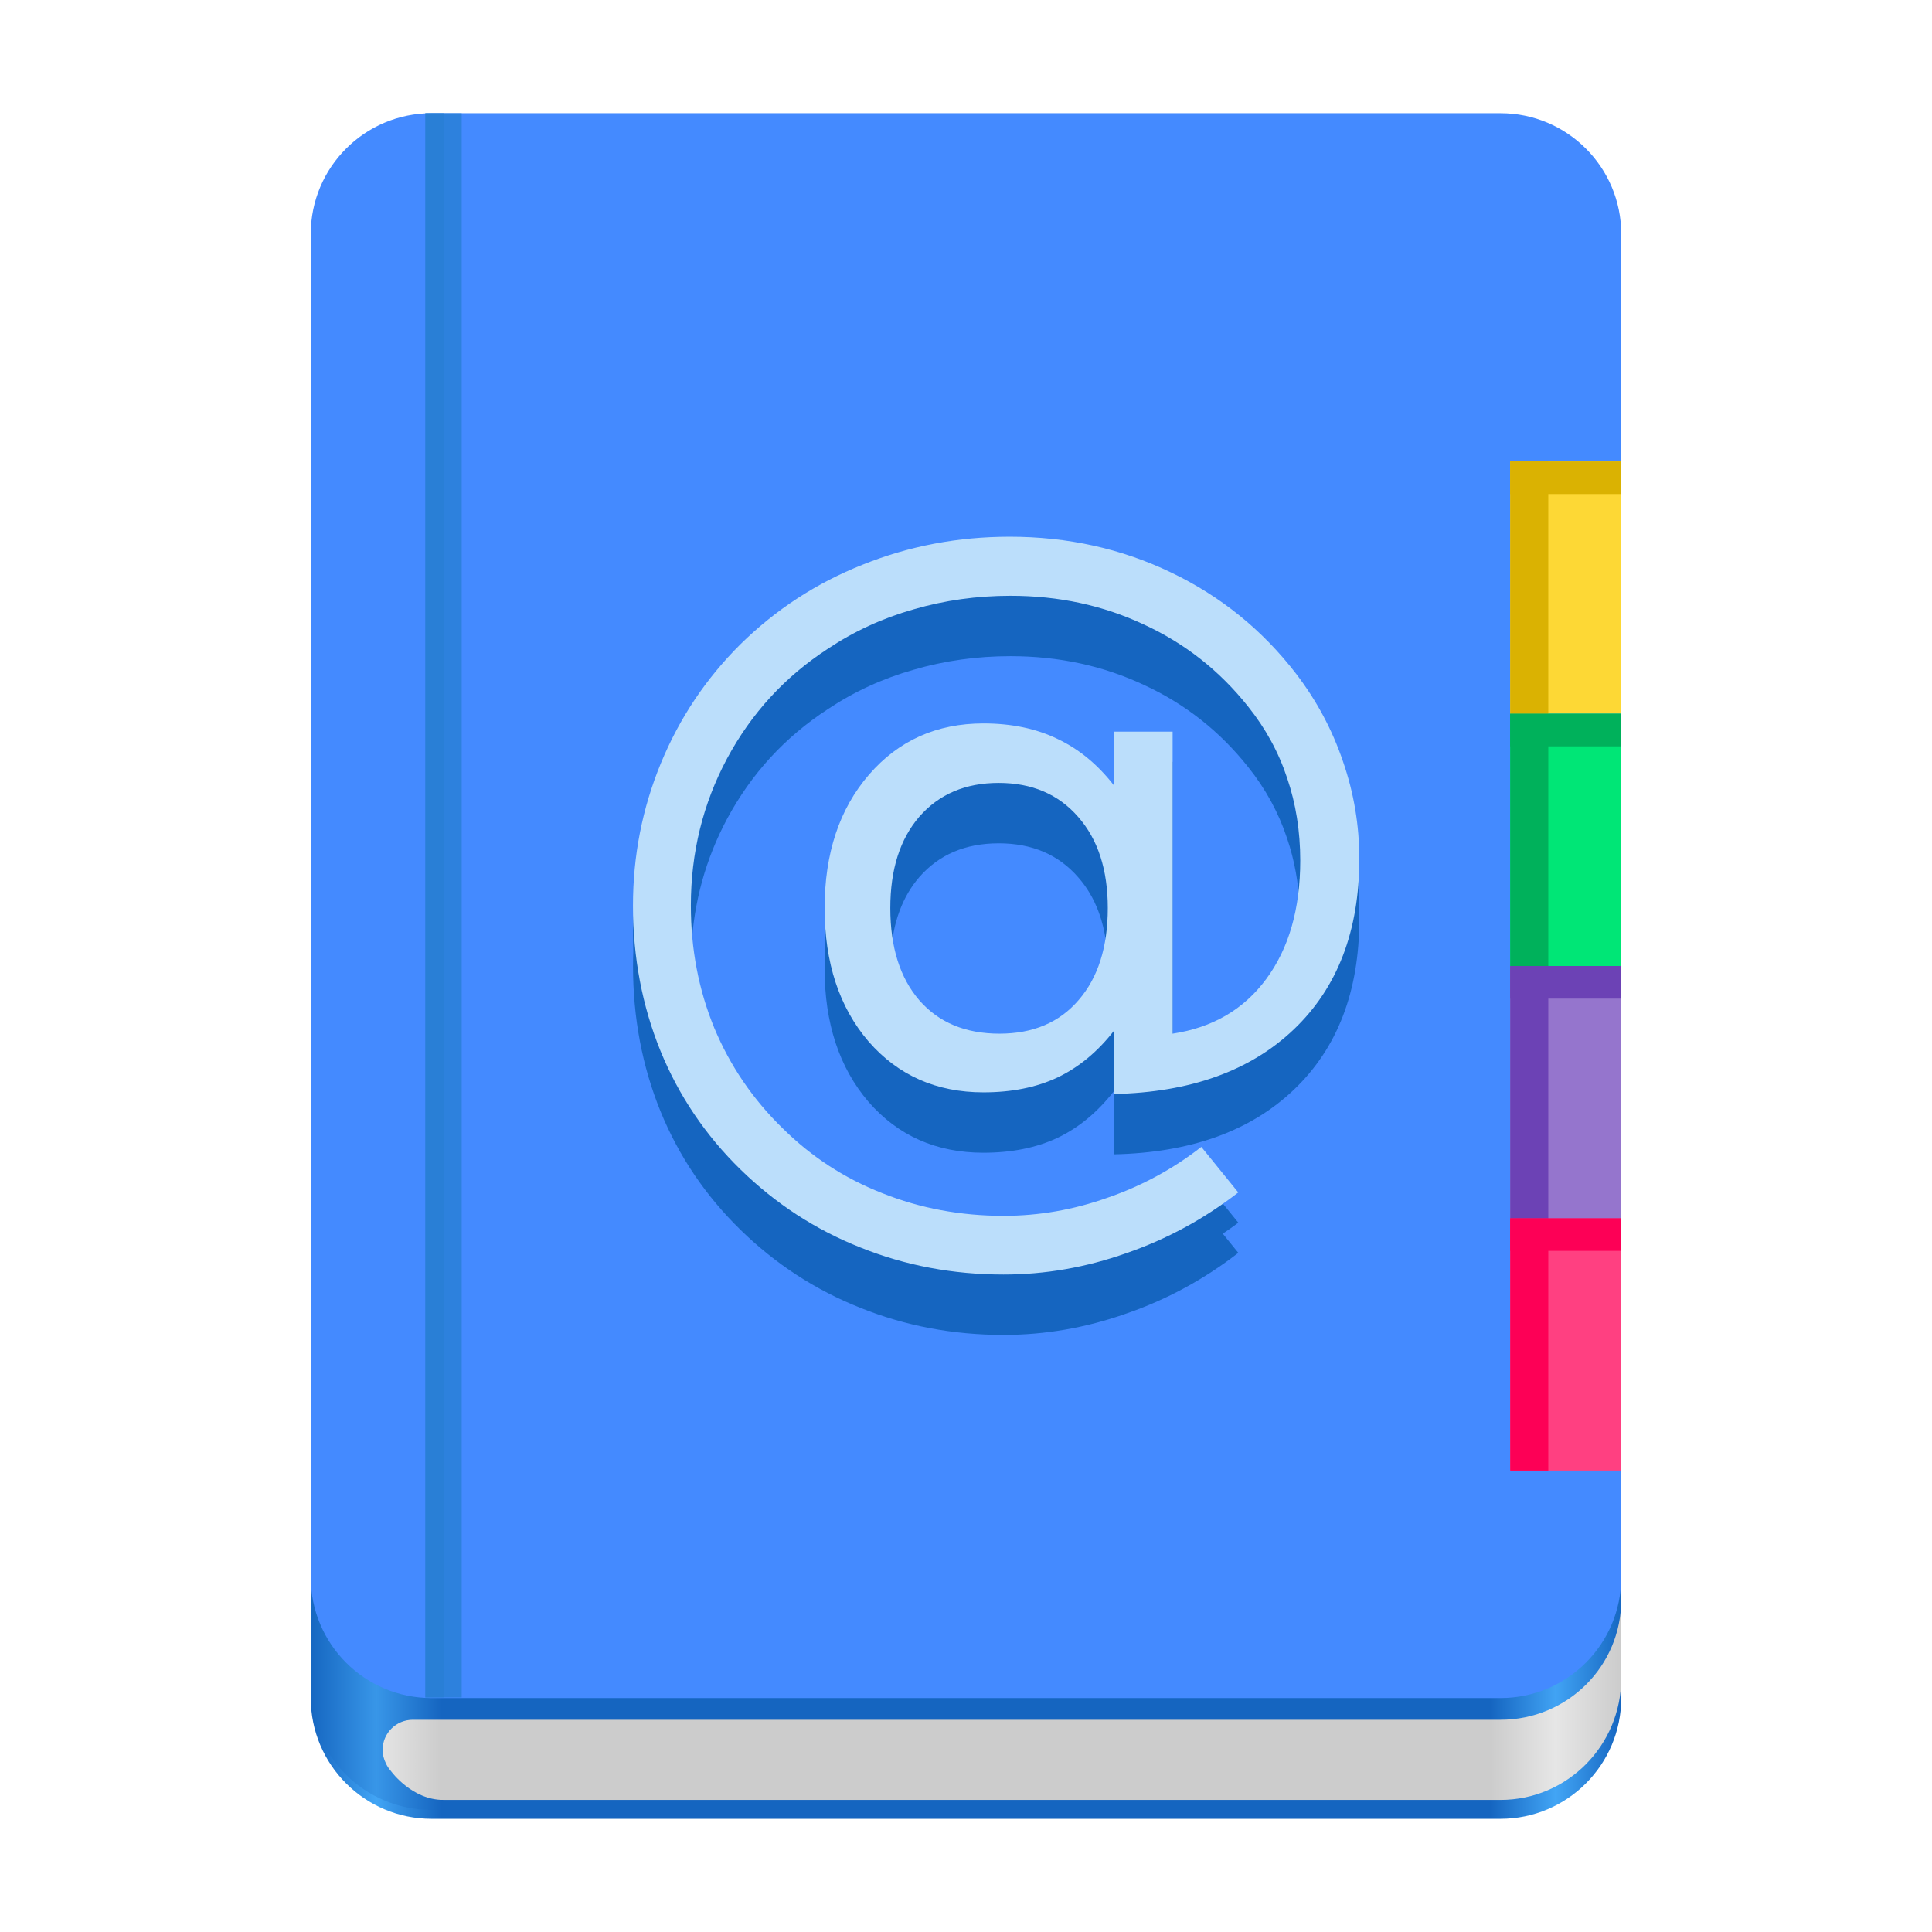
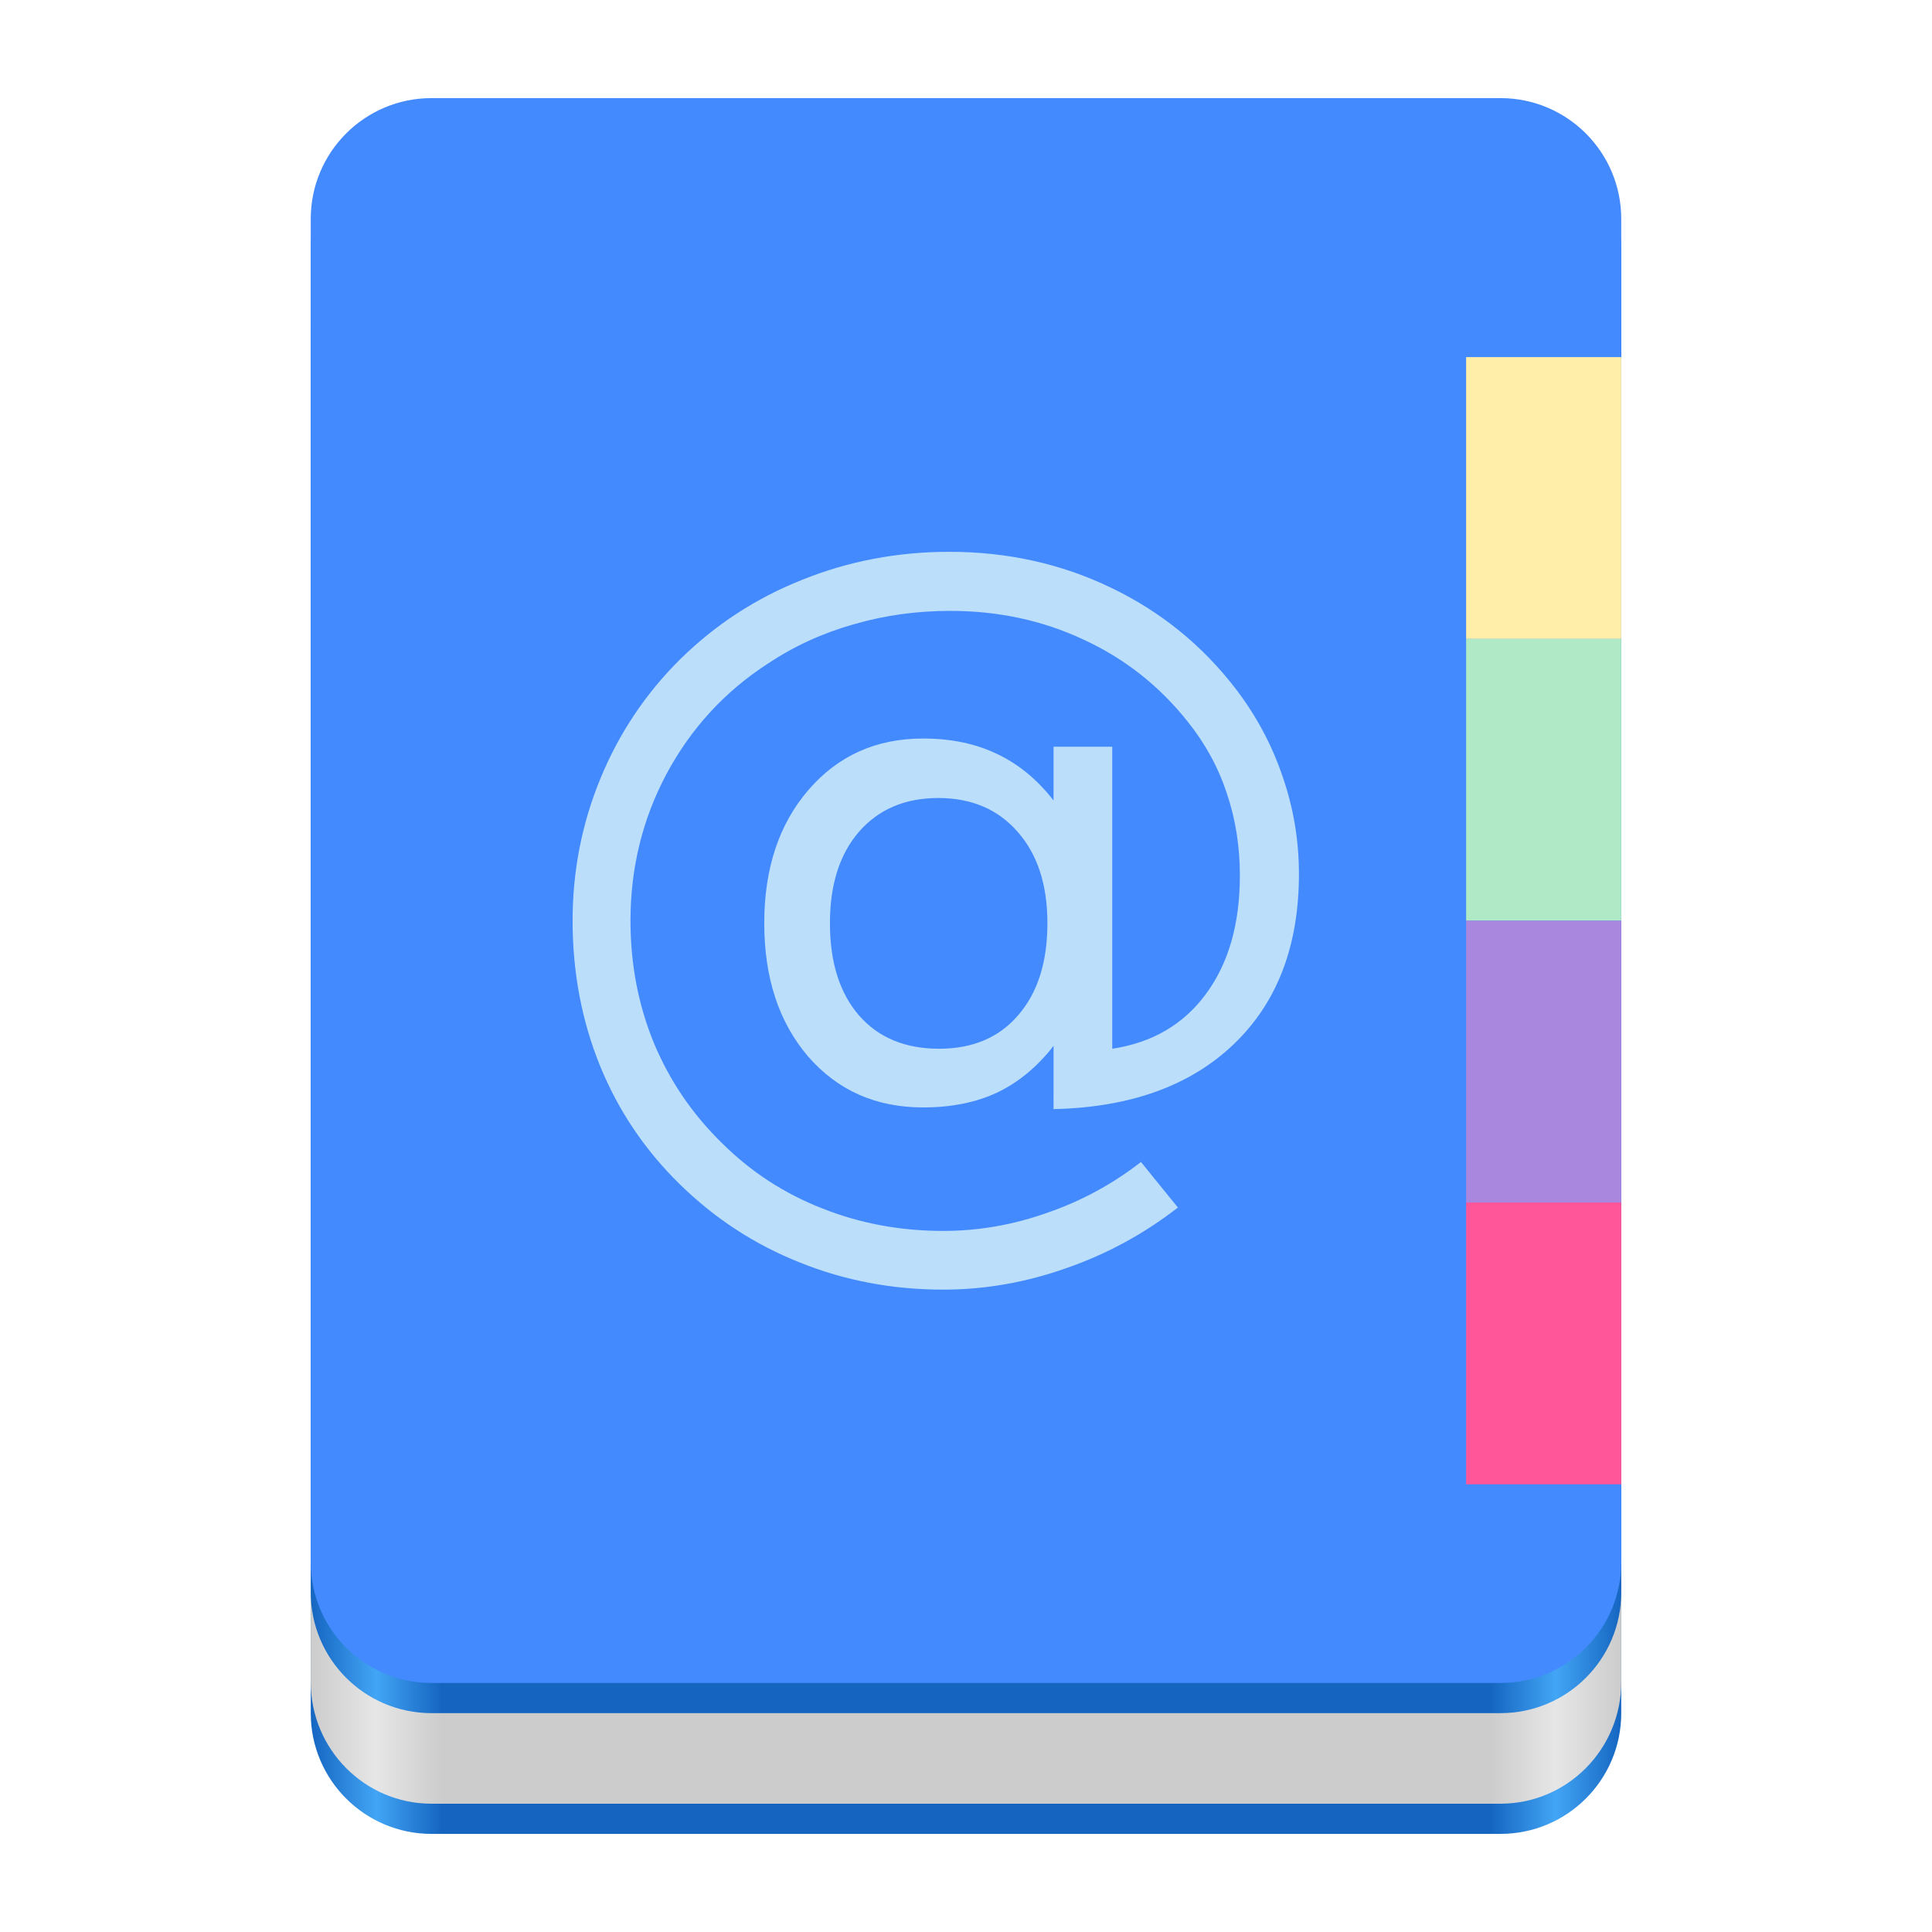
<svg xmlns="http://www.w3.org/2000/svg" xmlns:xlink="http://www.w3.org/1999/xlink" width="128" height="128" viewBox="0 0 128 128" version="1.1" id="svg5">
  <defs id="defs2">
-     <linearGradient id="linearGradient8842">
-       <stop style="stop-color:#1667c1;stop-opacity:1" offset="0" id="stop8830" />
-       <stop style="stop-color:#3896e8;stop-opacity:1" offset="0.05" id="stop8832" />
-       <stop style="stop-color:#1565c0;stop-opacity:1" offset="0.1" id="stop8834" />
-       <stop style="stop-color:#1565c0;stop-opacity:1" offset="0.9" id="stop8836" />
-       <stop style="stop-color:#41a3f4;stop-opacity:1" offset="0.95" id="stop8838" />
-       <stop style="stop-color:#1768c2;stop-opacity:1" offset="1" id="stop8840" />
-     </linearGradient>
    <linearGradient id="linearGradient1009">
      <stop style="stop-color:#cccccc;stop-opacity:1" offset="0" id="stop997" />
      <stop style="stop-color:#e6e6e6;stop-opacity:1" offset="0.05" id="stop999" />
      <stop style="stop-color:#cccccc;stop-opacity:1" offset="0.1" id="stop1001" />
      <stop style="stop-color:#cccccc;stop-opacity:1" offset="0.9" id="stop1003" />
      <stop style="stop-color:#e6e6e6;stop-opacity:1" offset="0.95" id="stop1005" />
      <stop style="stop-color:#cccccc;stop-opacity:1" offset="1" id="stop1007" />
    </linearGradient>
    <linearGradient y2="236" x2="96" y1="236" x1="32" gradientTransform="translate(604.8168,170.5864)" gradientUnits="userSpaceOnUse" id="linearGradient1099" xlink:href="#linearGradient1036" />
    <linearGradient id="linearGradient1036">
      <stop id="stop1032" offset="0" style="stop-color:#d5d3cf;stop-opacity:1;" />
      <stop id="stop1034" offset="1" style="stop-color:#f6f5f4;stop-opacity:1" />
    </linearGradient>
    <radialGradient r="32" fy="-76" fx="-244" cy="-76" cx="-244" gradientTransform="matrix(0.8833333,0,0,0.8833333,-460.3502,463.1197)" gradientUnits="userSpaceOnUse" id="radialGradient1103" xlink:href="#linearGradient1069" />
    <linearGradient id="linearGradient1069">
      <stop id="stop1065" offset="0" style="stop-color:#d5d3cf;stop-opacity:1" />
      <stop id="stop1067-1" offset="1" style="stop-color:#949390;stop-opacity:1" />
    </linearGradient>
    <linearGradient gradientUnits="userSpaceOnUse" y2="232" x2="64" y1="262.5" x1="64" id="linearGradient1027" xlink:href="#linearGradient1025" gradientTransform="translate(-470.5864,432.8168)" />
    <linearGradient id="linearGradient1025">
      <stop id="stop1021" offset="0" style="stop-color:#9a9996;stop-opacity:1" />
      <stop id="stop1023" offset="1" style="stop-color:#77767b;stop-opacity:1" />
    </linearGradient>
    <clipPath clipPathUnits="userSpaceOnUse" id="clipPath1609-7">
      <path id="path1611-5" d="m 252,116 28,-28 v -8 h -36 v 36 z" style="fill:#e74747;stroke:none;stroke-width:0.25px;stroke-linecap:butt;stroke-linejoin:miter;stroke-opacity:1" />
    </clipPath>
    <linearGradient id="linearGradient8241">
      <stop style="stop-color:#1565c0;stop-opacity:1" offset="0" id="stop8237" />
      <stop style="stop-color:#42a5f5;stop-opacity:1" offset="0.05" id="stop9349" />
      <stop style="stop-color:#1565c0;stop-opacity:1" offset="0.1" id="stop21746" />
      <stop style="stop-color:#1565c0;stop-opacity:1" offset="0.9" id="stop21940" />
      <stop style="stop-color:#42a5f5;stop-opacity:1" offset="0.95" id="stop9351" />
      <stop style="stop-color:#1565c0;stop-opacity:1" offset="1" id="stop8239" />
    </linearGradient>
    <radialGradient r="32" fy="-76" fx="-244" cy="-76" cx="-244" gradientTransform="matrix(0.8833333,0,0,0.8833333,-460.3502,463.1197)" gradientUnits="userSpaceOnUse" id="radialGradient1103-5" xlink:href="#linearGradient1069" />
    <clipPath clipPathUnits="userSpaceOnUse" id="clipPath1609-7-7">
      <path id="path1611-5-0" d="m 252,116 28,-28 v -8 h -36 v 36 z" style="fill:#e74747;stroke:none;stroke-width:0.25px;stroke-linecap:butt;stroke-linejoin:miter;stroke-opacity:1" />
    </clipPath>
    <clipPath clipPathUnits="userSpaceOnUse" id="clipPath744">
      <rect style="fill:#1e88e5;fill-opacity:1;stroke-width:0.265" id="rect746" width="541.867" height="541.867" x="0" y="1.5987212e-14" rx="79.375" ry="79.375" />
    </clipPath>
    <clipPath clipPathUnits="userSpaceOnUse" id="clipPath62">
      <rect style="fill:#1e88e5;fill-opacity:1;stroke-width:0.265" id="rect64" width="541.867" height="541.867" x="2.2507105e-05" y="-0.422" rx="79.375" ry="79.375" />
    </clipPath>
-     <linearGradient xlink:href="#linearGradient8241" id="linearGradient8243" x1="11.5" y1="120.5" x2="116.5" y2="120.5" gradientUnits="userSpaceOnUse" gradientTransform="matrix(0.8268888,0,0,1,11.07911,0)" />
+     <linearGradient xlink:href="#linearGradient8241" id="linearGradient8243" x1="11.5" y1="120.5" x2="116.5" y2="120.5" gradientUnits="userSpaceOnUse" gradientTransform="matrix(0.8268888,0,0,1,11.07911,1)" />
    <radialGradient r="32" fy="-76" fx="-244" cy="-76" cx="-244" gradientTransform="matrix(0.8833333,0,0,0.8833333,-460.3502,463.1197)" gradientUnits="userSpaceOnUse" id="radialGradient1103-6" xlink:href="#linearGradient1069" />
    <clipPath clipPathUnits="userSpaceOnUse" id="clipPath1609-7-2">
      <path id="path1611-5-3" d="m 252,116 28,-28 v -8 h -36 v 36 z" style="fill:#e74747;stroke:none;stroke-width:0.25px;stroke-linecap:butt;stroke-linejoin:miter;stroke-opacity:1" />
    </clipPath>
    <clipPath clipPathUnits="userSpaceOnUse" id="clipPath966">
      <rect style="fill:#999999;fill-opacity:1;stroke-width:0.265" id="rect968" width="541.867" height="541.867" x="0" y="-2.8421709e-14" rx="79.375" ry="79.375" />
    </clipPath>
    <clipPath clipPathUnits="userSpaceOnUse" id="clipPath402">
      <rect style="fill:#999999;fill-opacity:1;stroke-width:0.265" id="rect404" width="541.867" height="541.867" x="1.5908203e-05" y="1.5908203e-05" rx="79.375" ry="79.375" />
    </clipPath>
    <clipPath clipPathUnits="userSpaceOnUse" id="clipPath2739">
      <rect style="fill:#999999;fill-opacity:1;stroke-width:0.265" id="rect2741" width="541.867" height="541.867" x="-7.8515623e-06" y="1.863" rx="79.375" ry="79.375" />
    </clipPath>
-     <linearGradient xlink:href="#linearGradient1009" id="linearGradient883" gradientUnits="userSpaceOnUse" gradientTransform="matrix(0.8268888,0,0,1.007132,11.07911,-2.110541)" x1="11.5" y1="120.5" x2="116.5" y2="120.5" />
-     <linearGradient xlink:href="#linearGradient8842" id="linearGradient1691" gradientUnits="userSpaceOnUse" gradientTransform="matrix(0.8268888,0,0,0.9946605,11.07911,-5.917237)" x1="11.5" y1="120.5" x2="116.5" y2="120.5" />
+     <linearGradient xlink:href="#linearGradient1009" id="linearGradient883" gradientUnits="userSpaceOnUse" gradientTransform="matrix(0.8268888,0,0,1.007132,11.07911,-1.859374)" x1="11.5" y1="120.5" x2="116.5" y2="120.5" />
+     <linearGradient xlink:href="#linearGradient8241" id="linearGradient673" gradientUnits="userSpaceOnUse" gradientTransform="matrix(0.8268888,0,0,1,11.07911,-7)" x1="11.5" y1="120.5" x2="116.5" y2="120.5" />
  </defs>
  <g id="layer2">
-     <rect style="fill:url(#linearGradient8243);fill-opacity:1;stroke-width:0.909" id="rect440" width="86.823" height="105" x="20.588" y="15.5" rx="8" ry="8" />
-     <rect style="fill:url(#linearGradient883);fill-opacity:1;stroke-width:0.913" id="rect881" width="86.823" height="105.749" x="20.588" y="13.5" rx="8" ry="8.057" />
-     <path id="rect1689" style="fill:url(#linearGradient1691);fill-opacity:1;stroke-width:0.907" d="M 28.588 9.5 C 24.156 9.5 20.588 13.049 20.588 17.457 L 20.588 105.982 L 20.588 111.949 C 20.588 116.358 24.156 119.908 28.588 119.908 L 29.361 119.908 L 29.361 119.248 C 27.3 119.248 25.928 117.373 25.928 117.373 C 25.665 117.072 25.57 116.838 25.57 116.838 L 25.572 116.838 A 2 1.989 0 0 1 25.35 115.928 A 2 1.989 0 0 1 27.35 113.939 L 28.588 113.939 L 99.412 113.939 C 103.844 113.939 107.412 110.391 107.412 105.982 L 107.412 17.457 C 107.412 13.049 103.844 9.5 99.412 9.5 L 28.588 9.5 z " />
-     <rect style="fill:#448aff;fill-opacity:1;stroke-width:0.909" id="rect358" width="86.823" height="105" x="20.588" y="7.5" rx="8" ry="8" />
-     <g id="g11054" transform="translate(2)">
-       <path id="text10818" style="font-style:normal;font-weight:normal;font-size:55.681px;line-height:1.25;font-family:sans-serif;fill:#1565c0;fill-opacity:1;stroke:none;stroke-width:1.392" d="m 64.896,37.559 c -3.426,0 -6.669,0.615 -9.732,1.848 -3.063,1.214 -5.763,2.973 -8.102,5.275 -2.284,2.266 -4.043,4.894 -5.275,7.885 C 40.555,55.557 39.939,58.701 39.939,62 c 0,0.342 0.009,0.68 0.021,1.018 -0.012,0.326 -0.021,0.653 -0.021,0.982 0,3.426 0.606,6.634 1.82,9.625 1.214,2.973 2.983,5.592 5.303,7.857 2.32,2.266 4.965,3.986 7.938,5.164 2.973,1.196 6.135,1.795 9.488,1.795 2.755,0 5.466,-0.472 8.131,-1.414 2.683,-0.924 5.156,-2.265 7.422,-4.023 l -1.027,-1.268 c 0.344,-0.242 0.693,-0.473 1.027,-0.732 L 77.594,77.986 c -1.885,1.468 -3.961,2.592 -6.227,3.371 -2.248,0.798 -4.541,1.197 -6.879,1.197 -2.846,0 -5.518,-0.499 -8.02,-1.496 -2.501,-0.979 -4.704,-2.41 -6.607,-4.295 -1.976,-1.921 -3.488,-4.143 -4.539,-6.662 -0.94,-2.293 -1.431,-4.743 -1.516,-7.336 0.167,-3.03 0.952,-5.862 2.357,-8.498 1.613,-3.009 3.844,-5.438 6.689,-7.287 1.74,-1.16 3.633,-2.029 5.682,-2.609 2.048,-0.598 4.187,-0.898 6.416,-0.898 3.19,0 6.135,0.636 8.836,1.904 2.719,1.251 5.021,3.063 6.906,5.438 1.16,1.45 2.02,3.027 2.582,4.73 0.491,1.443 0.763,2.974 0.838,4.586 -0.158,2.702 -0.9,4.948 -2.225,6.736 -1.486,2.012 -3.551,3.216 -6.197,3.615 v -18.01 -2 h -3.889 v 2 1.561 c -1.069,-1.378 -2.311,-2.402 -3.725,-3.072 -1.414,-0.689 -3.055,-1.033 -4.922,-1.033 -3.099,0 -5.626,1.133 -7.584,3.398 -1.958,2.266 -2.938,5.213 -2.938,8.838 0,0.342 0.018,0.67 0.035,1 -0.017,0.329 -0.035,0.659 -0.035,1 0,3.625 0.971,6.57 2.91,8.836 1.958,2.248 4.494,3.371 7.611,3.371 1.867,0 3.499,-0.326 4.895,-0.979 1.414,-0.671 2.664,-1.704 3.752,-3.1 v 2.186 2 c 5.075,-0.109 9.054,-1.54 11.936,-4.295 2.882,-2.755 4.322,-6.516 4.322,-11.283 0,-0.323 -0.024,-0.641 -0.039,-0.961 0.016,-0.345 0.039,-0.683 0.039,-1.039 0,-2.229 -0.363,-4.386 -1.088,-6.471 C 86.266,50.345 85.234,48.415 83.875,46.639 81.646,43.739 78.881,41.501 75.582,39.924 72.301,38.347 68.739,37.559 64.896,37.559 Z m -0.734,18.312 c 2.211,0 3.97,0.751 5.275,2.256 1.13,1.286 1.768,2.969 1.92,5.043 -0.15,2.101 -0.779,3.797 -1.893,5.084 -1.269,1.486 -3.019,2.229 -5.248,2.229 -2.248,0 -4.014,-0.733 -5.301,-2.201 -1.115,-1.288 -1.746,-2.993 -1.895,-5.111 0.149,-2.091 0.78,-3.783 1.895,-5.07 1.305,-1.486 3.053,-2.229 5.246,-2.229 z" />
-       <g aria-label="@" id="text6566" style="font-size:55.681px;line-height:1.25;fill:#bbdefb;stroke-width:1.392">
-         <path d="m 56.985,60.163 q 0,3.888 1.93,6.117 1.93,2.202 5.302,2.202 3.344,0 5.247,-2.229 1.93,-2.229 1.93,-6.09 0,-3.806 -1.958,-6.036 -1.958,-2.257 -5.274,-2.257 -3.29,0 -5.247,2.229 -1.93,2.229 -1.93,6.063 z m 14.817,8.129 q -1.631,2.093 -3.752,3.099 -2.093,0.979 -4.894,0.979 -4.676,0 -7.613,-3.371 -2.909,-3.398 -2.909,-8.836 0,-5.438 2.936,-8.836 2.936,-3.398 7.585,-3.398 2.8,0 4.921,1.033 2.121,1.006 3.725,3.072 v -3.562 h 3.888 v 20.01 q 3.969,-0.598 6.199,-3.616 2.257,-3.045 2.257,-7.857 0,-2.909 -0.87,-5.465 -0.843,-2.556 -2.583,-4.731 -2.828,-3.562 -6.906,-5.438 -4.051,-1.903 -8.836,-1.903 -3.344,0 -6.416,0.897 -3.072,0.87 -5.682,2.61 -4.268,2.773 -6.688,7.286 -2.393,4.486 -2.393,9.733 0,4.323 1.55,8.102 1.577,3.779 4.54,6.661 2.855,2.828 6.607,4.296 3.752,1.495 8.02,1.495 3.507,0 6.878,-1.196 3.398,-1.169 6.226,-3.371 l 2.447,3.018 q -3.398,2.637 -7.422,4.024 -3.997,1.414 -8.129,1.414 -5.03,0 -9.489,-1.794 -4.459,-1.767 -7.939,-5.166 -3.48,-3.398 -5.302,-7.857 -1.822,-4.486 -1.822,-9.624 0,-4.948 1.849,-9.434 1.849,-4.486 5.274,-7.884 3.507,-3.453 8.102,-5.274 4.595,-1.849 9.733,-1.849 5.764,0 10.685,2.365 4.948,2.365 8.292,6.715 2.039,2.664 3.099,5.791 1.088,3.127 1.088,6.471 0,7.15 -4.323,11.283 -4.323,4.133 -11.935,4.296 z" id="path901" />
-       </g>
+     <rect style="fill:url(#linearGradient8243);fill-opacity:1;stroke-width:0.909" id="rect440" width="86.823" height="105" x="20.588" y="16.5" rx="8" ry="8" />
+     <rect style="fill:url(#linearGradient883);fill-opacity:1;stroke-width:0.913" id="rect881" width="86.823" height="105.749" x="20.588" y="13.751" rx="8" ry="8.057" />
+     <rect style="fill:url(#linearGradient673);fill-opacity:1;stroke-width:0.909" id="rect671" width="86.823" height="105" x="20.588" y="8.5" rx="8" ry="8" />
+     <rect style="fill:#448aff;fill-opacity:1;stroke-width:0.909" id="rect358" width="86.823" height="105" x="20.588" y="6.5" rx="8" ry="8" />
+     <g aria-label="@" id="text6566" style="font-size:55.681px;line-height:1.25;fill:#bbdefb;stroke-width:1.392" transform="translate(-2,1)">
+       <path d="m 56.985,60.163 q 0,3.888 1.93,6.117 1.93,2.202 5.302,2.202 3.344,0 5.247,-2.229 1.93,-2.229 1.93,-6.09 0,-3.806 -1.958,-6.036 -1.958,-2.257 -5.274,-2.257 -3.29,0 -5.247,2.229 -1.93,2.229 -1.93,6.063 z m 14.817,8.129 q -1.631,2.093 -3.752,3.099 -2.093,0.979 -4.894,0.979 -4.676,0 -7.613,-3.371 -2.909,-3.398 -2.909,-8.836 0,-5.438 2.936,-8.836 2.936,-3.398 7.585,-3.398 2.8,0 4.921,1.033 2.121,1.006 3.725,3.072 v -3.562 h 3.888 v 20.01 q 3.969,-0.598 6.199,-3.616 2.257,-3.045 2.257,-7.857 0,-2.909 -0.87,-5.465 -0.843,-2.556 -2.583,-4.731 -2.828,-3.562 -6.906,-5.438 -4.051,-1.903 -8.836,-1.903 -3.344,0 -6.416,0.897 -3.072,0.87 -5.682,2.61 -4.268,2.773 -6.688,7.286 -2.393,4.486 -2.393,9.733 0,4.323 1.55,8.102 1.577,3.779 4.54,6.661 2.855,2.828 6.607,4.296 3.752,1.495 8.02,1.495 3.507,0 6.878,-1.196 3.398,-1.169 6.226,-3.371 l 2.447,3.018 q -3.398,2.637 -7.422,4.024 -3.997,1.414 -8.129,1.414 -5.03,0 -9.489,-1.794 -4.459,-1.767 -7.939,-5.166 -3.48,-3.398 -5.302,-7.857 -1.822,-4.486 -1.822,-9.624 0,-4.948 1.849,-9.434 1.849,-4.486 5.274,-7.884 3.507,-3.453 8.102,-5.274 4.595,-1.849 9.733,-1.849 5.764,0 10.685,2.365 4.948,2.365 8.292,6.715 2.039,2.664 3.099,5.791 1.088,3.127 1.088,6.471 0,7.15 -4.323,11.283 -4.323,4.133 -11.935,4.296 z" id="path901" />
    </g>
-     <g id="g1166" transform="translate(4.698445)">
-       <path id="rect2614" style="fill:#fdd835;fill-opacity:1;stroke:none;stroke-width:0.233" d="m 95.361,30.572 v 16.715 h 7.352 V 30.572 Z" />
-       <path id="rect2816" style="fill:#00e676;fill-opacity:1;stroke:none;stroke-width:0.233" d="M 95.361,47.287 V 64 h 7.352 V 47.287 Z" />
-       <path id="rect2818" style="fill:#9575cd;fill-opacity:1;stroke:none;stroke-width:0.233" d="m 95.361,64 v 16.715 h 7.352 V 64 Z" />
-       <path id="rect2820" style="fill:#ff4081;fill-opacity:1;stroke:none;stroke-width:0.233" d="m 95.361,80.715 v 16.713 h 7.352 v -16.713 z" />
-       <path id="rect11056" style="fill:#00b15b;fill-opacity:1;stroke:none;stroke-width:0.233" d="m 95.359,47.287 v 2.16 h 7.354 v -2.16 z" />
-       <path id="rect11079" style="fill:#6c42b5;fill-opacity:1;stroke:none;stroke-width:0.233" d="m 95.359,64 v 2.16 h 7.354 V 64 Z" />
-       <path id="rect11102" style="fill:#fd0056;fill-opacity:1;stroke:none;stroke-width:0.233" d="m 95.359,80.713 v 2.16 h 7.354 v -2.16 z" />
-       <path id="rect11125" style="fill:#dab202;fill-opacity:1;stroke:none;stroke-width:0.233" d="m 95.359,30.572 v 2.16 h 7.354 v -2.16 z" />
-       <path id="rect11148" style="fill:#dab202;fill-opacity:1;stroke:none;stroke-width:0.233" d="m 95.36,30.572 v 16.715 h 2.52 V 30.572 Z" />
-       <path id="rect13456" style="fill:#00b15b;fill-opacity:1;stroke:none;stroke-width:0.233" d="m 95.36,47.287 v 16.713 h 2.52 v -16.713 z" />
-       <path id="rect15920" style="fill:#6c42b5;fill-opacity:1;stroke:none;stroke-width:0.233" d="m 95.36,64.001 v 16.713 h 2.52 v -16.713 z" />
-       <path id="rect18618" style="fill:#fd0056;fill-opacity:1;stroke:none;stroke-width:0.233" d="m 95.36,80.714 v 16.713 h 2.52 v -16.713 z" />
-     </g>
-     <rect style="fill:#287fd5;fill-opacity:0.803;stroke-width:0.343" id="rect84712" width="2.408" height="104.959" x="28.18" y="7.5" />
-     <path id="rect89851" style="fill:#287fd5;fill-opacity:0.803;stroke-width:0.343" d="m 28.18,7.5 v 104.959 h 1.205 V 7.5 Z" />
+     <path id="rect2614" style="fill:#ffeeaa;fill-opacity:1;stroke:none;stroke-width:0.292" d="M 97.134,23.66 V 42.331 H 107.411 V 23.66 Z" />
+     <path id="rect2816" style="fill:#afe9c6;fill-opacity:1;stroke:none;stroke-width:0.292" d="M 97.134,42.331 V 61 H 107.411 V 42.331 Z" />
+     <path id="rect2818" style="fill:#aa87de;fill-opacity:1;stroke:none;stroke-width:0.292" d="M 97.134,61 V 79.671 H 107.411 V 61 Z" />
+     <path id="rect2820" style="fill:#ff5599;fill-opacity:1;stroke:none;stroke-width:0.292" d="M 97.134,79.671 V 98.34 H 107.411 V 79.671 Z" />
  </g>
</svg>
